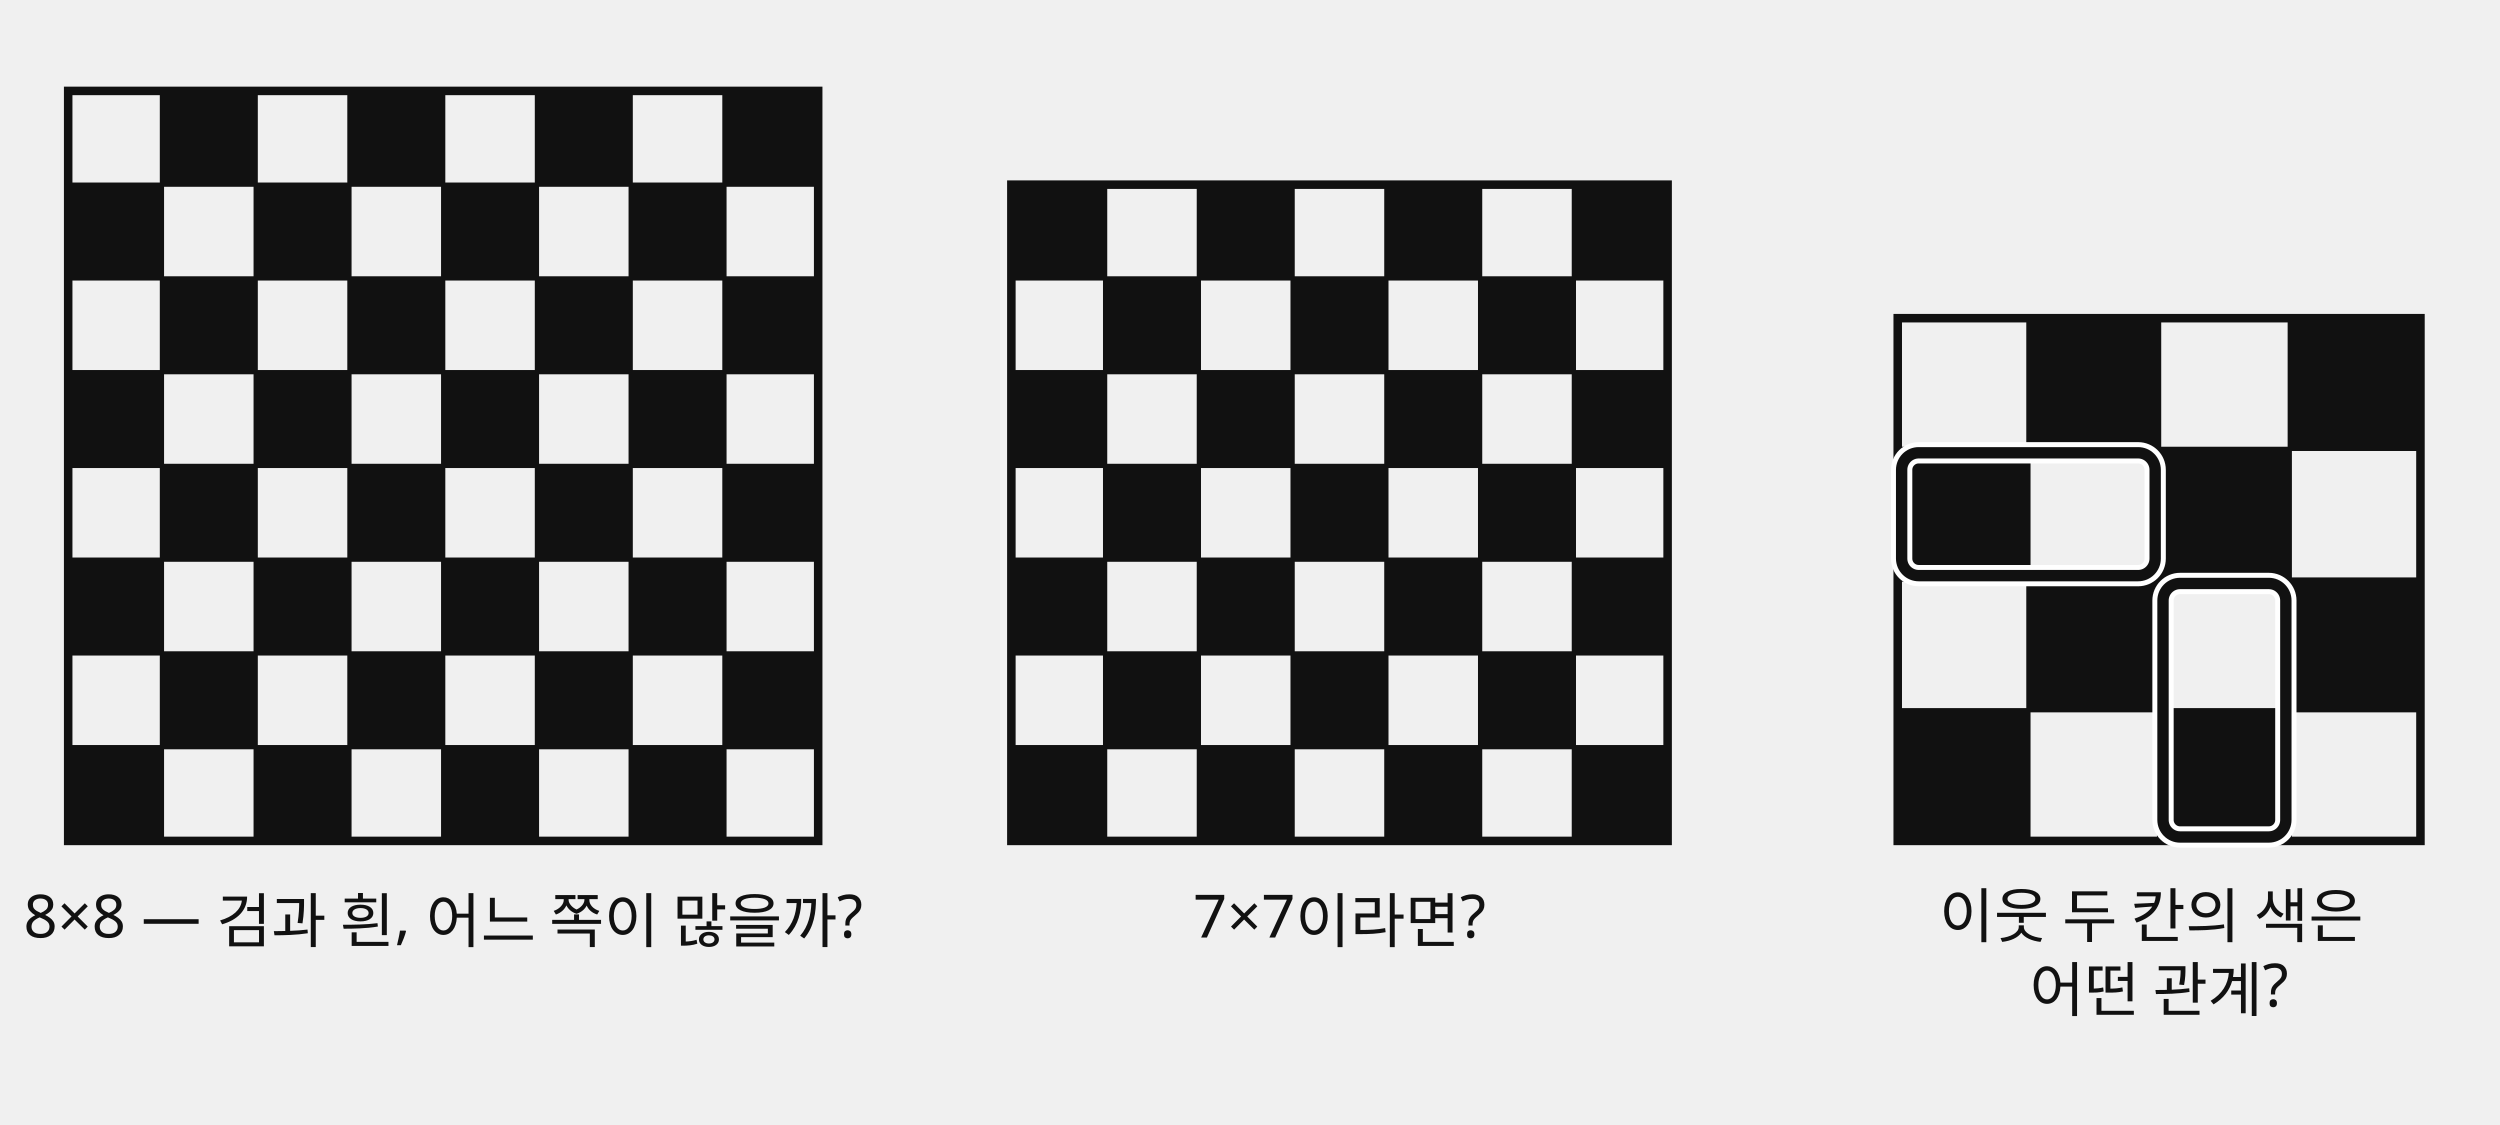
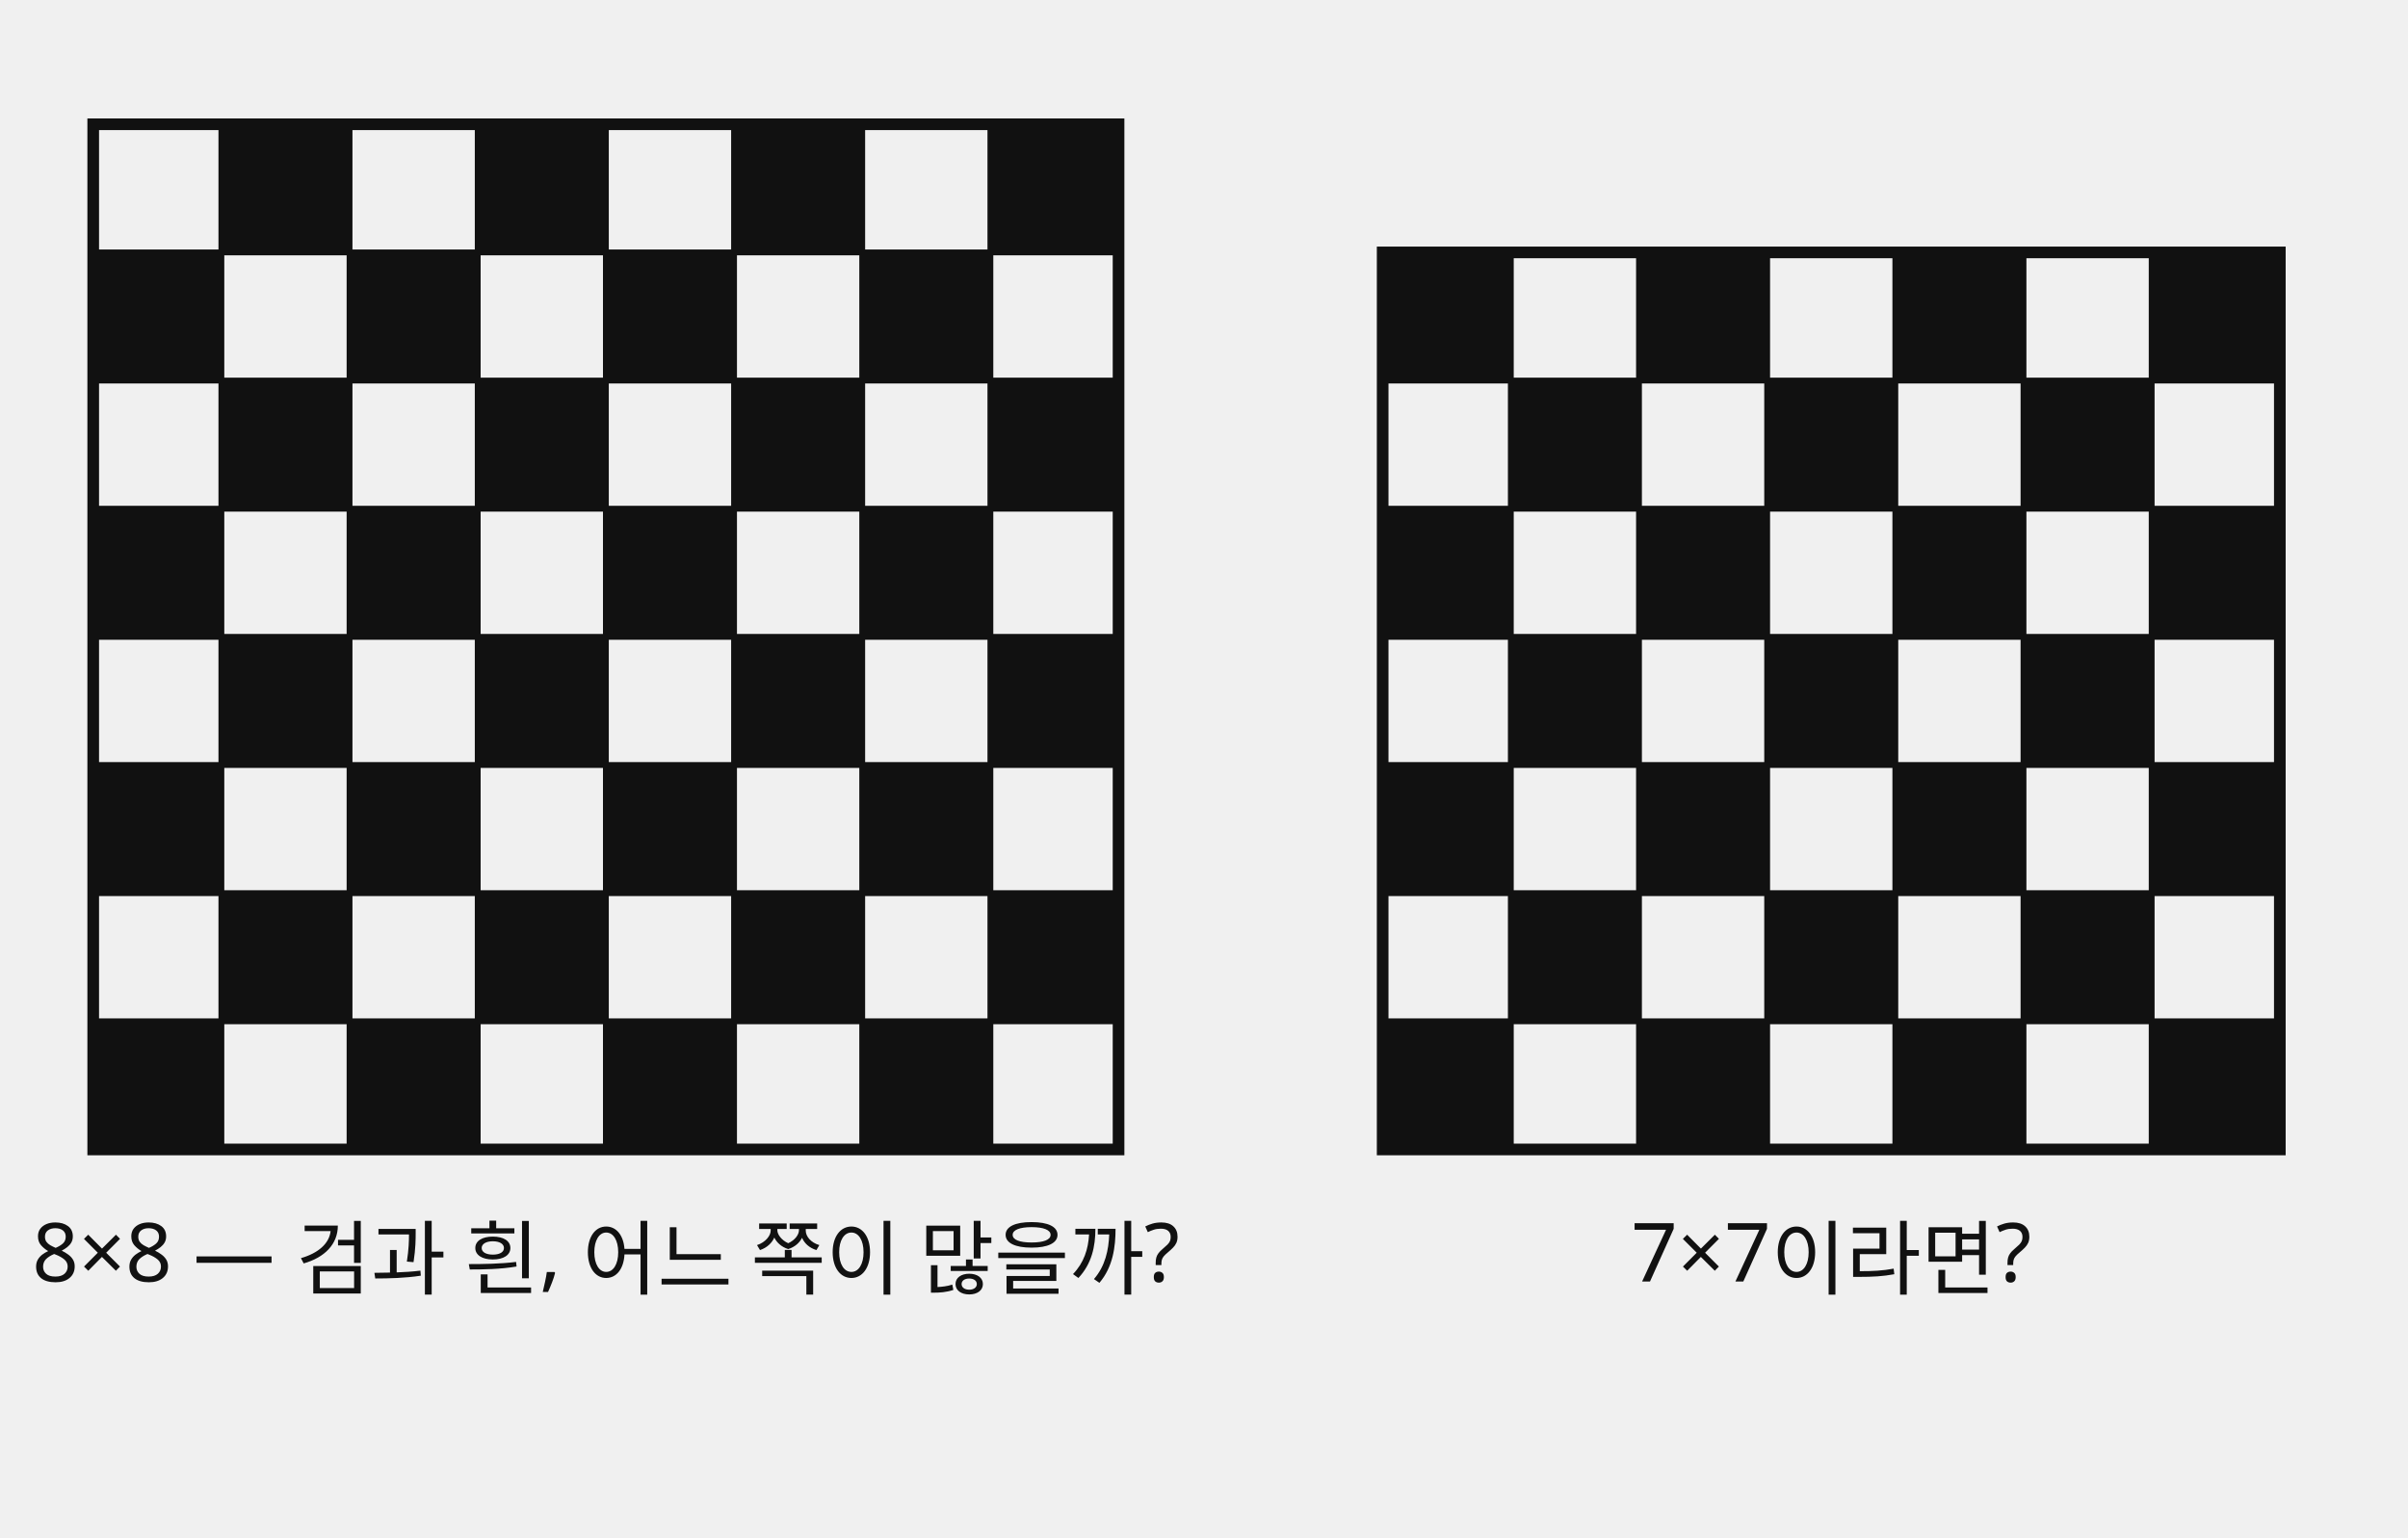
- <svg xmlns="http://www.w3.org/2000/svg" viewBox="0 0 880 396" width="880" height="396">
+ <svg xmlns="http://www.w3.org/2000/svg" viewBox="0 0 620 396" width="620" height="396">
  <rect x="24" y="263" width="33" height="33" fill="#111111" />
  <rect x="24" y="197" width="33" height="33" fill="#111111" />
  <rect x="24" y="131" width="33" height="33" fill="#111111" />
  <rect x="24" y="65" width="33" height="33" fill="#111111" />
  <rect x="57" y="230" width="33" height="33" fill="#111111" />
  <rect x="57" y="164" width="33" height="33" fill="#111111" />
  <rect x="57" y="98" width="33" height="33" fill="#111111" />
  <rect x="57" y="32" width="33" height="33" fill="#111111" />
  <rect x="90" y="263" width="33" height="33" fill="#111111" />
  <rect x="90" y="197" width="33" height="33" fill="#111111" />
  <rect x="90" y="131" width="33" height="33" fill="#111111" />
  <rect x="90" y="65" width="33" height="33" fill="#111111" />
  <rect x="123" y="230" width="33" height="33" fill="#111111" />
  <rect x="123" y="164" width="33" height="33" fill="#111111" />
  <rect x="123" y="98" width="33" height="33" fill="#111111" />
  <rect x="123" y="32" width="33" height="33" fill="#111111" />
  <rect x="156" y="263" width="33" height="33" fill="#111111" />
  <rect x="156" y="197" width="33" height="33" fill="#111111" />
  <rect x="156" y="131" width="33" height="33" fill="#111111" />
  <rect x="156" y="65" width="33" height="33" fill="#111111" />
  <rect x="189" y="230" width="33" height="33" fill="#111111" />
  <rect x="189" y="164" width="33" height="33" fill="#111111" />
  <rect x="189" y="98" width="33" height="33" fill="#111111" />
  <rect x="189" y="32" width="33" height="33" fill="#111111" />
  <rect x="222" y="263" width="33" height="33" fill="#111111" />
  <rect x="222" y="197" width="33" height="33" fill="#111111" />
  <rect x="222" y="131" width="33" height="33" fill="#111111" />
  <rect x="222" y="65" width="33" height="33" fill="#111111" />
  <rect x="255" y="230" width="33" height="33" fill="#111111" />
  <rect x="255" y="164" width="33" height="33" fill="#111111" />
  <rect x="255" y="98" width="33" height="33" fill="#111111" />
  <rect x="255" y="32" width="33" height="33" fill="#111111" />
  <line x1="24" y1="32" x2="24" y2="296" stroke="#111111" stroke-width="1.5" />
  <line x1="24" y1="32" x2="288" y2="32" stroke="#111111" stroke-width="1.5" />
  <line x1="57" y1="32" x2="57" y2="296" stroke="#111111" stroke-width="1.5" />
  <line x1="24" y1="65" x2="288" y2="65" stroke="#111111" stroke-width="1.5" />
  <line x1="90" y1="32" x2="90" y2="296" stroke="#111111" stroke-width="1.5" />
  <line x1="24" y1="98" x2="288" y2="98" stroke="#111111" stroke-width="1.5" />
  <line x1="123" y1="32" x2="123" y2="296" stroke="#111111" stroke-width="1.5" />
  <line x1="24" y1="131" x2="288" y2="131" stroke="#111111" stroke-width="1.5" />
  <line x1="156" y1="32" x2="156" y2="296" stroke="#111111" stroke-width="1.5" />
  <line x1="24" y1="164" x2="288" y2="164" stroke="#111111" stroke-width="1.5" />
  <line x1="189" y1="32" x2="189" y2="296" stroke="#111111" stroke-width="1.5" />
  <line x1="24" y1="197" x2="288" y2="197" stroke="#111111" stroke-width="1.5" />
  <line x1="222" y1="32" x2="222" y2="296" stroke="#111111" stroke-width="1.5" />
  <line x1="24" y1="230" x2="288" y2="230" stroke="#111111" stroke-width="1.5" />
  <line x1="255" y1="32" x2="255" y2="296" stroke="#111111" stroke-width="1.5" />
  <line x1="24" y1="263" x2="288" y2="263" stroke="#111111" stroke-width="1.5" />
  <line x1="288" y1="32" x2="288" y2="296" stroke="#111111" stroke-width="1.5" />
  <line x1="24" y1="296" x2="288" y2="296" stroke="#111111" stroke-width="1.5" />
  <rect x="24" y="32" width="264" height="264" fill="none" stroke="#111111" stroke-width="3" />
  <text x="156" y="330" text-anchor="middle" font-family="Pretendard, 'NanumSquareRound', sans-serif" font-size="21" fill="#111111">
    <tspan x="156" dy="0">8×8 — 검과 흰, 어느 쪽이 많을까?</tspan>
  </text>
  <rect x="356" y="263" width="33" height="33" fill="#111111" />
  <rect x="356" y="197" width="33" height="33" fill="#111111" />
  <rect x="356" y="131" width="33" height="33" fill="#111111" />
  <rect x="356" y="65" width="33" height="33" fill="#111111" />
  <rect x="389" y="230" width="33" height="33" fill="#111111" />
  <rect x="389" y="164" width="33" height="33" fill="#111111" />
  <rect x="389" y="98" width="33" height="33" fill="#111111" />
  <rect x="422" y="263" width="33" height="33" fill="#111111" />
  <rect x="422" y="197" width="33" height="33" fill="#111111" />
  <rect x="422" y="131" width="33" height="33" fill="#111111" />
  <rect x="422" y="65" width="33" height="33" fill="#111111" />
  <rect x="455" y="230" width="33" height="33" fill="#111111" />
  <rect x="455" y="164" width="33" height="33" fill="#111111" />
  <rect x="455" y="98" width="33" height="33" fill="#111111" />
  <rect x="488" y="263" width="33" height="33" fill="#111111" />
  <rect x="488" y="197" width="33" height="33" fill="#111111" />
  <rect x="488" y="131" width="33" height="33" fill="#111111" />
  <rect x="488" y="65" width="33" height="33" fill="#111111" />
  <rect x="521" y="230" width="33" height="33" fill="#111111" />
  <rect x="521" y="164" width="33" height="33" fill="#111111" />
  <rect x="521" y="98" width="33" height="33" fill="#111111" />
  <rect x="554" y="263" width="33" height="33" fill="#111111" />
  <rect x="554" y="197" width="33" height="33" fill="#111111" />
  <rect x="554" y="131" width="33" height="33" fill="#111111" />
  <rect x="554" y="65" width="33" height="33" fill="#111111" />
  <line x1="356" y1="65" x2="356" y2="296" stroke="#111111" stroke-width="1.5" />
  <line x1="356" y1="65" x2="587" y2="65" stroke="#111111" stroke-width="1.5" />
  <line x1="389" y1="65" x2="389" y2="296" stroke="#111111" stroke-width="1.5" />
  <line x1="356" y1="98" x2="587" y2="98" stroke="#111111" stroke-width="1.5" />
  <line x1="422" y1="65" x2="422" y2="296" stroke="#111111" stroke-width="1.5" />
  <line x1="356" y1="131" x2="587" y2="131" stroke="#111111" stroke-width="1.5" />
  <line x1="455" y1="65" x2="455" y2="296" stroke="#111111" stroke-width="1.5" />
  <line x1="356" y1="164" x2="587" y2="164" stroke="#111111" stroke-width="1.5" />
  <line x1="488" y1="65" x2="488" y2="296" stroke="#111111" stroke-width="1.5" />
  <line x1="356" y1="197" x2="587" y2="197" stroke="#111111" stroke-width="1.5" />
  <line x1="521" y1="65" x2="521" y2="296" stroke="#111111" stroke-width="1.5" />
  <line x1="356" y1="230" x2="587" y2="230" stroke="#111111" stroke-width="1.5" />
  <line x1="554" y1="65" x2="554" y2="296" stroke="#111111" stroke-width="1.5" />
  <line x1="356" y1="263" x2="587" y2="263" stroke="#111111" stroke-width="1.5" />
  <line x1="587" y1="65" x2="587" y2="296" stroke="#111111" stroke-width="1.5" />
  <line x1="356" y1="296" x2="587" y2="296" stroke="#111111" stroke-width="1.5" />
  <rect x="356" y="65" width="231" height="231" fill="none" stroke="#111111" stroke-width="3" />
  <text x="471.5" y="330" text-anchor="middle" font-family="Pretendard, 'NanumSquareRound', sans-serif" font-size="21" fill="#111111">
    <tspan x="471.5" dy="0">7×7이라면?</tspan>
  </text>
-   <rect x="668" y="250" width="46" height="46" fill="#111111" />
-   <rect x="668" y="158" width="46" height="46" fill="#111111" />
-   <rect x="714" y="204" width="46" height="46" fill="#111111" />
-   <rect x="714" y="112" width="46" height="46" fill="#111111" />
-   <rect x="760" y="250" width="46" height="46" fill="#111111" />
-   <rect x="760" y="158" width="46" height="46" fill="#111111" />
-   <rect x="806" y="204" width="46" height="46" fill="#111111" />
-   <rect x="806" y="112" width="46" height="46" fill="#111111" />
-   <line x1="668" y1="112" x2="668" y2="296" stroke="#111111" stroke-width="1.5" />
-   <line x1="668" y1="112" x2="852" y2="112" stroke="#111111" stroke-width="1.5" />
-   <line x1="714" y1="112" x2="714" y2="296" stroke="#111111" stroke-width="1.5" />
-   <line x1="668" y1="158" x2="852" y2="158" stroke="#111111" stroke-width="1.5" />
-   <line x1="760" y1="112" x2="760" y2="296" stroke="#111111" stroke-width="1.5" />
-   <line x1="668" y1="204" x2="852" y2="204" stroke="#111111" stroke-width="1.5" />
-   <line x1="806" y1="112" x2="806" y2="296" stroke="#111111" stroke-width="1.5" />
-   <line x1="668" y1="250" x2="852" y2="250" stroke="#111111" stroke-width="1.5" />
-   <line x1="852" y1="112" x2="852" y2="296" stroke="#111111" stroke-width="1.5" />
-   <line x1="668" y1="296" x2="852" y2="296" stroke="#111111" stroke-width="1.5" />
-   <rect x="668" y="112" width="184" height="184" fill="none" stroke="#111111" stroke-width="3" />
-   <rect x="669.38" y="159.38" width="89.24" height="43.24" rx="6" fill="none" stroke="#ffffff" stroke-width="7.5" />
-   <rect x="669.38" y="159.38" width="89.24" height="43.24" rx="6" fill="none" stroke="#111111" stroke-width="4" />
-   <rect x="761.38" y="205.38" width="43.24" height="89.24" rx="6" fill="none" stroke="#ffffff" stroke-width="7.5" />
-   <rect x="761.38" y="205.38" width="43.24" height="89.24" rx="6" fill="none" stroke="#111111" stroke-width="4" />
-   <text x="760" y="330" text-anchor="middle" font-family="Pretendard, 'NanumSquareRound', sans-serif" font-size="21" fill="#111111">
-     <tspan x="760" dy="0">이웃 두 칸의 색은</tspan>
-     <tspan x="760" dy="26">어떤 관계?</tspan>
-   </text>
</svg>
